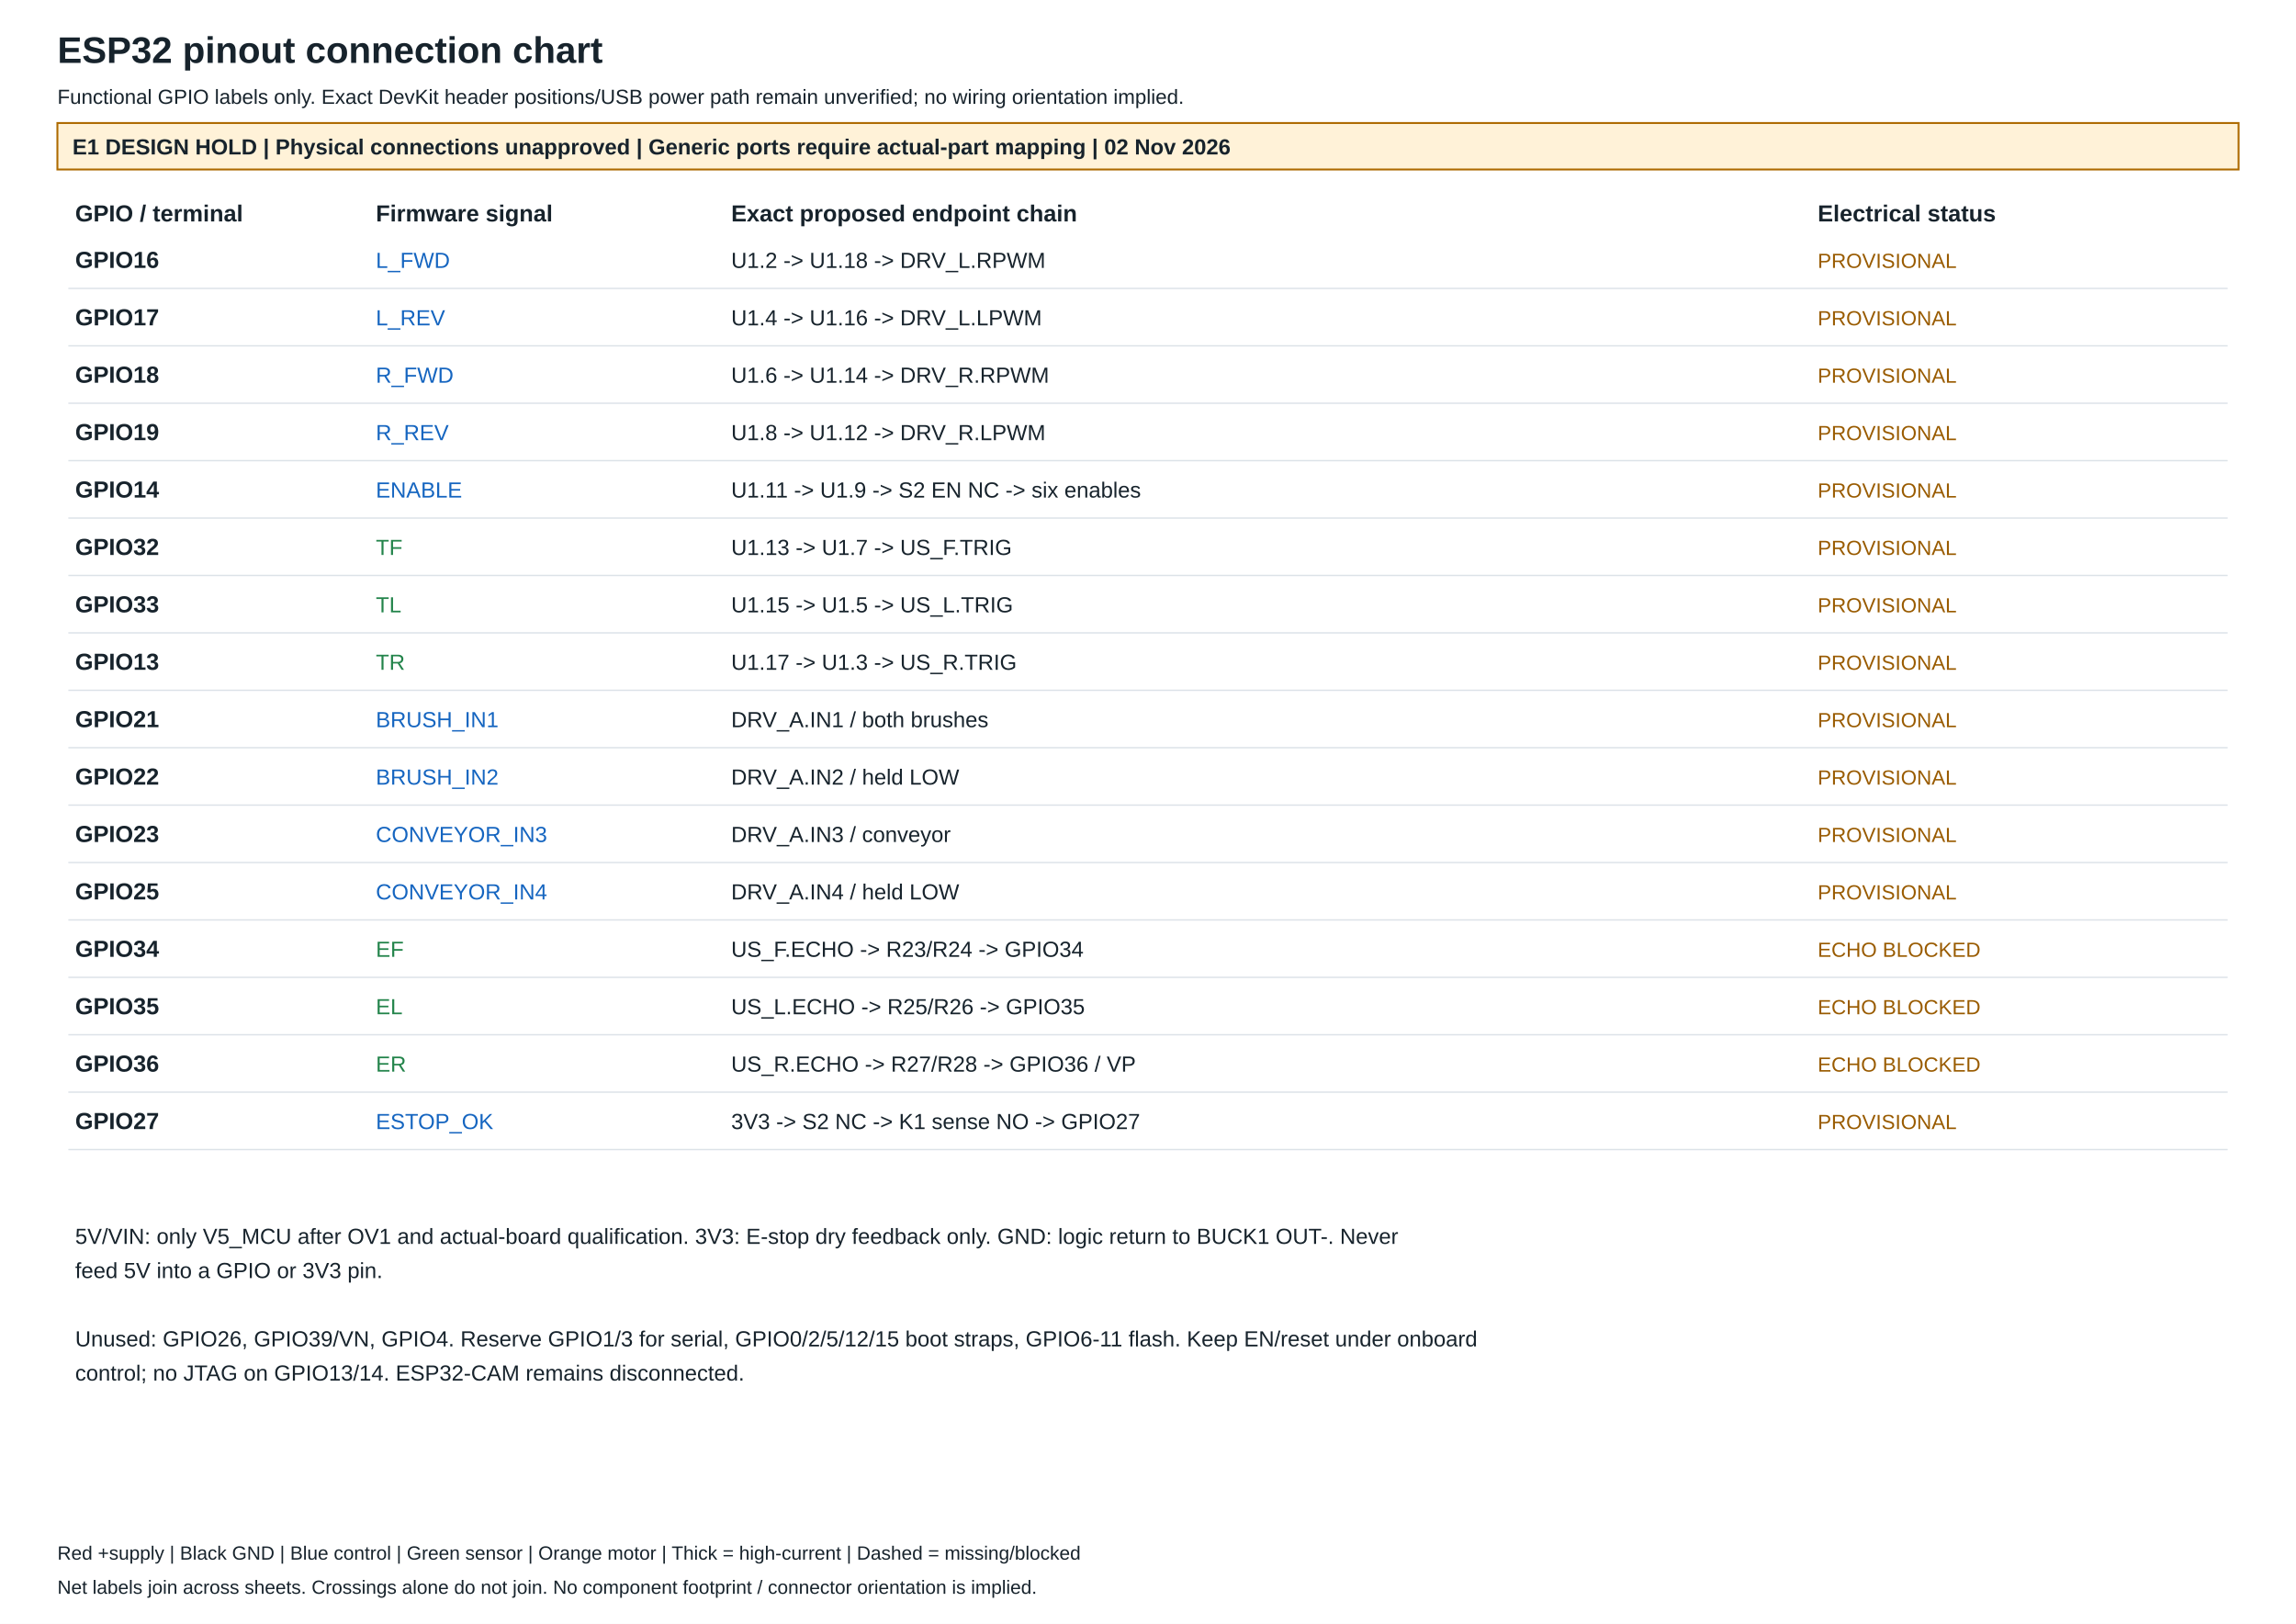
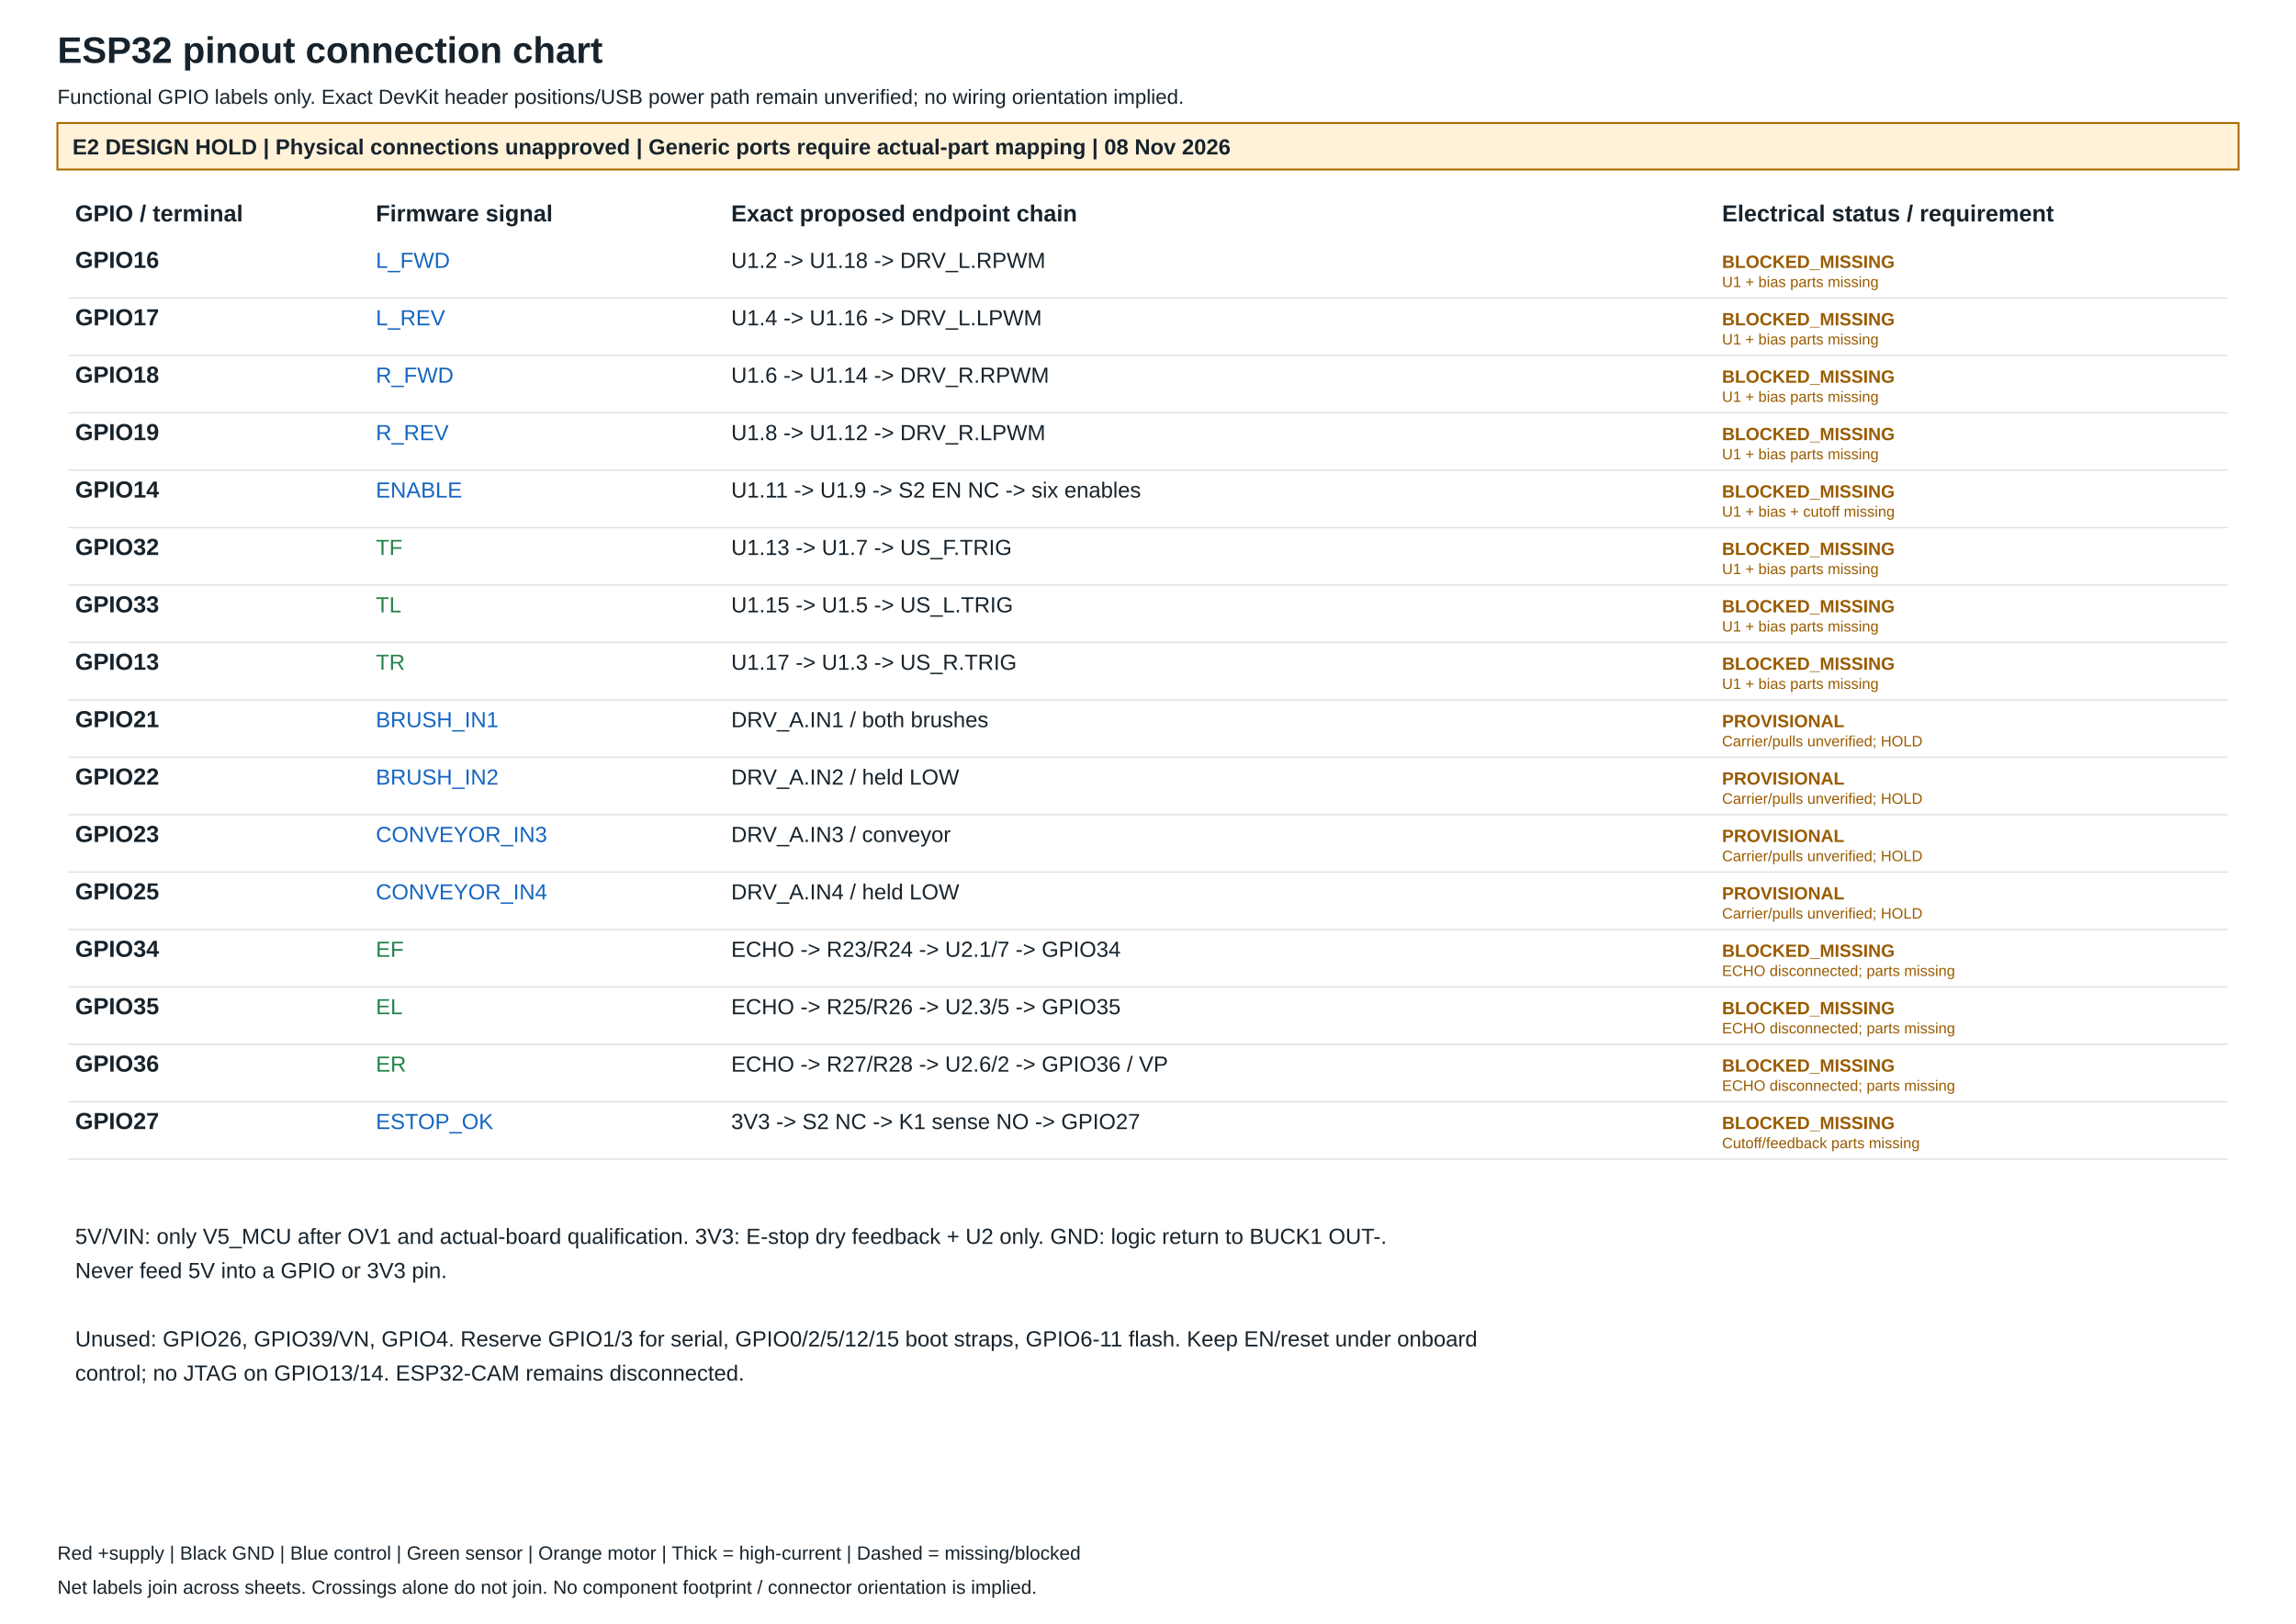
<svg xmlns="http://www.w3.org/2000/svg" width="420mm" height="297mm" viewBox="0 0 1680 1188">
  <rect width="1680" height="1188" fill="white" />
  <text x="42" y="46" font-family="Arial, sans-serif" font-size="27" font-weight="bold" fill="#17232c">ESP32 pinout connection chart</text>
  <text x="42" y="76" font-family="Arial, sans-serif" font-size="15" font-weight="normal" fill="#17232c">Functional GPIO labels only. Exact DevKit header positions/USB power path remain unverified; no wiring orientation implied.</text>
  <rect x="42" y="90" width="1596" height="34" fill="#fff2d8" stroke="#ad6a00" stroke-width="1.4" />
-   <text x="53" y="113" font-family="Arial, sans-serif" font-size="16" font-weight="bold" fill="#17232c">E1 DESIGN HOLD | Physical connections unapproved | Generic ports require actual-part mapping | 02 Nov 2026</text>
+   <text x="53" y="113" font-family="Arial, sans-serif" font-size="16" font-weight="bold" fill="#17232c">E2 DESIGN HOLD | Physical connections unapproved | Generic ports require actual-part mapping | 08 Nov 2026</text>
  <text x="42" y="1141" font-family="Arial, sans-serif" font-size="14" font-weight="normal" fill="#17232c">Red +supply | Black GND | Blue control | Green sensor | Orange motor | Thick = high-current | Dashed = missing/blocked</text>
  <text x="42" y="1166" font-family="Arial, sans-serif" font-size="14" font-weight="normal" fill="#17232c">Net labels join across sheets. Crossings alone do not join. No component footprint / connector orientation is implied.</text>
  <text x="55" y="162" font-family="Arial, sans-serif" font-size="17" font-weight="bold" fill="#17232c">GPIO / terminal</text>
  <text x="275" y="162" font-family="Arial, sans-serif" font-size="17" font-weight="bold" fill="#17232c">Firmware signal</text>
  <text x="535" y="162" font-family="Arial, sans-serif" font-size="17" font-weight="bold" fill="#17232c">Exact proposed endpoint chain</text>
-   <text x="1330" y="162" font-family="Arial, sans-serif" font-size="17" font-weight="bold" fill="#17232c">Electrical status</text>
-   <polyline points="50,211 1630,211" fill="none" stroke="#dce2e8" stroke-width="1" />
-   <text x="55" y="196" font-family="Arial, sans-serif" font-size="17" font-weight="bold" fill="#17232c">GPIO16</text>
-   <text x="275" y="196" font-family="Arial, sans-serif" font-size="16" font-weight="normal" fill="#1565c0">L_FWD</text>
-   <text x="535" y="196" font-family="Arial, sans-serif" font-size="16" font-weight="normal" fill="#17232c">U1.2 -&gt; U1.18 -&gt; DRV_L.RPWM</text>
-   <text x="1330" y="196" font-family="Arial, sans-serif" font-size="15" font-weight="normal" fill="#995b00">PROVISIONAL</text>
-   <polyline points="50,253 1630,253" fill="none" stroke="#dce2e8" stroke-width="1" />
-   <text x="55" y="238" font-family="Arial, sans-serif" font-size="17" font-weight="bold" fill="#17232c">GPIO17</text>
-   <text x="275" y="238" font-family="Arial, sans-serif" font-size="16" font-weight="normal" fill="#1565c0">L_REV</text>
-   <text x="535" y="238" font-family="Arial, sans-serif" font-size="16" font-weight="normal" fill="#17232c">U1.4 -&gt; U1.16 -&gt; DRV_L.LPWM</text>
-   <text x="1330" y="238" font-family="Arial, sans-serif" font-size="15" font-weight="normal" fill="#995b00">PROVISIONAL</text>
-   <polyline points="50,295 1630,295" fill="none" stroke="#dce2e8" stroke-width="1" />
-   <text x="55" y="280" font-family="Arial, sans-serif" font-size="17" font-weight="bold" fill="#17232c">GPIO18</text>
-   <text x="275" y="280" font-family="Arial, sans-serif" font-size="16" font-weight="normal" fill="#1565c0">R_FWD</text>
-   <text x="535" y="280" font-family="Arial, sans-serif" font-size="16" font-weight="normal" fill="#17232c">U1.6 -&gt; U1.14 -&gt; DRV_R.RPWM</text>
-   <text x="1330" y="280" font-family="Arial, sans-serif" font-size="15" font-weight="normal" fill="#995b00">PROVISIONAL</text>
-   <polyline points="50,337 1630,337" fill="none" stroke="#dce2e8" stroke-width="1" />
-   <text x="55" y="322" font-family="Arial, sans-serif" font-size="17" font-weight="bold" fill="#17232c">GPIO19</text>
-   <text x="275" y="322" font-family="Arial, sans-serif" font-size="16" font-weight="normal" fill="#1565c0">R_REV</text>
-   <text x="535" y="322" font-family="Arial, sans-serif" font-size="16" font-weight="normal" fill="#17232c">U1.8 -&gt; U1.12 -&gt; DRV_R.LPWM</text>
-   <text x="1330" y="322" font-family="Arial, sans-serif" font-size="15" font-weight="normal" fill="#995b00">PROVISIONAL</text>
-   <polyline points="50,379 1630,379" fill="none" stroke="#dce2e8" stroke-width="1" />
-   <text x="55" y="364" font-family="Arial, sans-serif" font-size="17" font-weight="bold" fill="#17232c">GPIO14</text>
-   <text x="275" y="364" font-family="Arial, sans-serif" font-size="16" font-weight="normal" fill="#1565c0">ENABLE</text>
-   <text x="535" y="364" font-family="Arial, sans-serif" font-size="16" font-weight="normal" fill="#17232c">U1.11 -&gt; U1.9 -&gt; S2 EN NC -&gt; six enables</text>
-   <text x="1330" y="364" font-family="Arial, sans-serif" font-size="15" font-weight="normal" fill="#995b00">PROVISIONAL</text>
-   <polyline points="50,421 1630,421" fill="none" stroke="#dce2e8" stroke-width="1" />
-   <text x="55" y="406" font-family="Arial, sans-serif" font-size="17" font-weight="bold" fill="#17232c">GPIO32</text>
-   <text x="275" y="406" font-family="Arial, sans-serif" font-size="16" font-weight="normal" fill="#23844b">TF</text>
-   <text x="535" y="406" font-family="Arial, sans-serif" font-size="16" font-weight="normal" fill="#17232c">U1.13 -&gt; U1.7 -&gt; US_F.TRIG</text>
-   <text x="1330" y="406" font-family="Arial, sans-serif" font-size="15" font-weight="normal" fill="#995b00">PROVISIONAL</text>
-   <polyline points="50,463 1630,463" fill="none" stroke="#dce2e8" stroke-width="1" />
-   <text x="55" y="448" font-family="Arial, sans-serif" font-size="17" font-weight="bold" fill="#17232c">GPIO33</text>
-   <text x="275" y="448" font-family="Arial, sans-serif" font-size="16" font-weight="normal" fill="#23844b">TL</text>
-   <text x="535" y="448" font-family="Arial, sans-serif" font-size="16" font-weight="normal" fill="#17232c">U1.15 -&gt; U1.5 -&gt; US_L.TRIG</text>
-   <text x="1330" y="448" font-family="Arial, sans-serif" font-size="15" font-weight="normal" fill="#995b00">PROVISIONAL</text>
-   <polyline points="50,505 1630,505" fill="none" stroke="#dce2e8" stroke-width="1" />
-   <text x="55" y="490" font-family="Arial, sans-serif" font-size="17" font-weight="bold" fill="#17232c">GPIO13</text>
-   <text x="275" y="490" font-family="Arial, sans-serif" font-size="16" font-weight="normal" fill="#23844b">TR</text>
-   <text x="535" y="490" font-family="Arial, sans-serif" font-size="16" font-weight="normal" fill="#17232c">U1.17 -&gt; U1.3 -&gt; US_R.TRIG</text>
-   <text x="1330" y="490" font-family="Arial, sans-serif" font-size="15" font-weight="normal" fill="#995b00">PROVISIONAL</text>
-   <polyline points="50,547 1630,547" fill="none" stroke="#dce2e8" stroke-width="1" />
-   <text x="55" y="532" font-family="Arial, sans-serif" font-size="17" font-weight="bold" fill="#17232c">GPIO21</text>
-   <text x="275" y="532" font-family="Arial, sans-serif" font-size="16" font-weight="normal" fill="#1565c0">BRUSH_IN1</text>
-   <text x="535" y="532" font-family="Arial, sans-serif" font-size="16" font-weight="normal" fill="#17232c">DRV_A.IN1 / both brushes</text>
-   <text x="1330" y="532" font-family="Arial, sans-serif" font-size="15" font-weight="normal" fill="#995b00">PROVISIONAL</text>
-   <polyline points="50,589 1630,589" fill="none" stroke="#dce2e8" stroke-width="1" />
-   <text x="55" y="574" font-family="Arial, sans-serif" font-size="17" font-weight="bold" fill="#17232c">GPIO22</text>
-   <text x="275" y="574" font-family="Arial, sans-serif" font-size="16" font-weight="normal" fill="#1565c0">BRUSH_IN2</text>
-   <text x="535" y="574" font-family="Arial, sans-serif" font-size="16" font-weight="normal" fill="#17232c">DRV_A.IN2 / held LOW</text>
-   <text x="1330" y="574" font-family="Arial, sans-serif" font-size="15" font-weight="normal" fill="#995b00">PROVISIONAL</text>
-   <polyline points="50,631 1630,631" fill="none" stroke="#dce2e8" stroke-width="1" />
-   <text x="55" y="616" font-family="Arial, sans-serif" font-size="17" font-weight="bold" fill="#17232c">GPIO23</text>
-   <text x="275" y="616" font-family="Arial, sans-serif" font-size="16" font-weight="normal" fill="#1565c0">CONVEYOR_IN3</text>
-   <text x="535" y="616" font-family="Arial, sans-serif" font-size="16" font-weight="normal" fill="#17232c">DRV_A.IN3 / conveyor</text>
-   <text x="1330" y="616" font-family="Arial, sans-serif" font-size="15" font-weight="normal" fill="#995b00">PROVISIONAL</text>
-   <polyline points="50,673 1630,673" fill="none" stroke="#dce2e8" stroke-width="1" />
-   <text x="55" y="658" font-family="Arial, sans-serif" font-size="17" font-weight="bold" fill="#17232c">GPIO25</text>
-   <text x="275" y="658" font-family="Arial, sans-serif" font-size="16" font-weight="normal" fill="#1565c0">CONVEYOR_IN4</text>
-   <text x="535" y="658" font-family="Arial, sans-serif" font-size="16" font-weight="normal" fill="#17232c">DRV_A.IN4 / held LOW</text>
-   <text x="1330" y="658" font-family="Arial, sans-serif" font-size="15" font-weight="normal" fill="#995b00">PROVISIONAL</text>
-   <polyline points="50,715 1630,715" fill="none" stroke="#dce2e8" stroke-width="1" />
-   <text x="55" y="700" font-family="Arial, sans-serif" font-size="17" font-weight="bold" fill="#17232c">GPIO34</text>
-   <text x="275" y="700" font-family="Arial, sans-serif" font-size="16" font-weight="normal" fill="#23844b">EF</text>
-   <text x="535" y="700" font-family="Arial, sans-serif" font-size="16" font-weight="normal" fill="#17232c">US_F.ECHO -&gt; R23/R24 -&gt; GPIO34</text>
-   <text x="1330" y="700" font-family="Arial, sans-serif" font-size="15" font-weight="normal" fill="#995b00">ECHO BLOCKED</text>
-   <polyline points="50,757 1630,757" fill="none" stroke="#dce2e8" stroke-width="1" />
-   <text x="55" y="742" font-family="Arial, sans-serif" font-size="17" font-weight="bold" fill="#17232c">GPIO35</text>
-   <text x="275" y="742" font-family="Arial, sans-serif" font-size="16" font-weight="normal" fill="#23844b">EL</text>
-   <text x="535" y="742" font-family="Arial, sans-serif" font-size="16" font-weight="normal" fill="#17232c">US_L.ECHO -&gt; R25/R26 -&gt; GPIO35</text>
-   <text x="1330" y="742" font-family="Arial, sans-serif" font-size="15" font-weight="normal" fill="#995b00">ECHO BLOCKED</text>
-   <polyline points="50,799 1630,799" fill="none" stroke="#dce2e8" stroke-width="1" />
-   <text x="55" y="784" font-family="Arial, sans-serif" font-size="17" font-weight="bold" fill="#17232c">GPIO36</text>
-   <text x="275" y="784" font-family="Arial, sans-serif" font-size="16" font-weight="normal" fill="#23844b">ER</text>
-   <text x="535" y="784" font-family="Arial, sans-serif" font-size="16" font-weight="normal" fill="#17232c">US_R.ECHO -&gt; R27/R28 -&gt; GPIO36 / VP</text>
-   <text x="1330" y="784" font-family="Arial, sans-serif" font-size="15" font-weight="normal" fill="#995b00">ECHO BLOCKED</text>
-   <polyline points="50,841 1630,841" fill="none" stroke="#dce2e8" stroke-width="1" />
-   <text x="55" y="826" font-family="Arial, sans-serif" font-size="17" font-weight="bold" fill="#17232c">GPIO27</text>
-   <text x="275" y="826" font-family="Arial, sans-serif" font-size="16" font-weight="normal" fill="#1565c0">ESTOP_OK</text>
-   <text x="535" y="826" font-family="Arial, sans-serif" font-size="16" font-weight="normal" fill="#17232c">3V3 -&gt; S2 NC -&gt; K1 sense NO -&gt; GPIO27</text>
-   <text x="1330" y="826" font-family="Arial, sans-serif" font-size="15" font-weight="normal" fill="#995b00">PROVISIONAL</text>
-   <text x="55" y="910" font-family="Arial, sans-serif" font-size="16" font-weight="normal" fill="#17232c">5V/VIN: only V5_MCU after OV1 and actual-board qualification. 3V3: E-stop dry feedback only. GND: logic return to BUCK1 OUT-. Never</text>
-   <text x="55" y="935" font-family="Arial, sans-serif" font-size="16" font-weight="normal" fill="#17232c">feed 5V into a GPIO or 3V3 pin.</text>
+   <text x="1260" y="162" font-family="Arial, sans-serif" font-size="17" font-weight="bold" fill="#17232c">Electrical status / requirement</text>
+   <g data-gpio="16" data-signal="L_FWD">
+     <polyline points="50,218 1630,218" fill="none" stroke="#dce2e8" stroke-width="1" />
+     <text x="55" y="196" font-family="Arial, sans-serif" font-size="17" font-weight="bold" fill="#17232c">GPIO16</text>
+     <text x="275" y="196" font-family="Arial, sans-serif" font-size="16" font-weight="normal" fill="#1565c0">L_FWD</text>
+     <text x="535" y="196" font-family="Arial, sans-serif" font-size="16" font-weight="normal" fill="#17232c">U1.2 -&gt; U1.18 -&gt; DRV_L.RPWM</text>
+     <text data-role="route-status" x="1260" y="196" font-family="Arial, sans-serif" font-size="13" font-weight="bold" fill="#995b00">BLOCKED_MISSING</text>
+     <text data-role="route-note" x="1260" y="210" font-family="Arial, sans-serif" font-size="11" font-weight="normal" fill="#995b00">U1 + bias parts missing</text>
+   </g>
+   <g data-gpio="17" data-signal="L_REV">
+     <polyline points="50,260 1630,260" fill="none" stroke="#dce2e8" stroke-width="1" />
+     <text x="55" y="238" font-family="Arial, sans-serif" font-size="17" font-weight="bold" fill="#17232c">GPIO17</text>
+     <text x="275" y="238" font-family="Arial, sans-serif" font-size="16" font-weight="normal" fill="#1565c0">L_REV</text>
+     <text x="535" y="238" font-family="Arial, sans-serif" font-size="16" font-weight="normal" fill="#17232c">U1.4 -&gt; U1.16 -&gt; DRV_L.LPWM</text>
+     <text data-role="route-status" x="1260" y="238" font-family="Arial, sans-serif" font-size="13" font-weight="bold" fill="#995b00">BLOCKED_MISSING</text>
+     <text data-role="route-note" x="1260" y="252" font-family="Arial, sans-serif" font-size="11" font-weight="normal" fill="#995b00">U1 + bias parts missing</text>
+   </g>
+   <g data-gpio="18" data-signal="R_FWD">
+     <polyline points="50,302 1630,302" fill="none" stroke="#dce2e8" stroke-width="1" />
+     <text x="55" y="280" font-family="Arial, sans-serif" font-size="17" font-weight="bold" fill="#17232c">GPIO18</text>
+     <text x="275" y="280" font-family="Arial, sans-serif" font-size="16" font-weight="normal" fill="#1565c0">R_FWD</text>
+     <text x="535" y="280" font-family="Arial, sans-serif" font-size="16" font-weight="normal" fill="#17232c">U1.6 -&gt; U1.14 -&gt; DRV_R.RPWM</text>
+     <text data-role="route-status" x="1260" y="280" font-family="Arial, sans-serif" font-size="13" font-weight="bold" fill="#995b00">BLOCKED_MISSING</text>
+     <text data-role="route-note" x="1260" y="294" font-family="Arial, sans-serif" font-size="11" font-weight="normal" fill="#995b00">U1 + bias parts missing</text>
+   </g>
+   <g data-gpio="19" data-signal="R_REV">
+     <polyline points="50,344 1630,344" fill="none" stroke="#dce2e8" stroke-width="1" />
+     <text x="55" y="322" font-family="Arial, sans-serif" font-size="17" font-weight="bold" fill="#17232c">GPIO19</text>
+     <text x="275" y="322" font-family="Arial, sans-serif" font-size="16" font-weight="normal" fill="#1565c0">R_REV</text>
+     <text x="535" y="322" font-family="Arial, sans-serif" font-size="16" font-weight="normal" fill="#17232c">U1.8 -&gt; U1.12 -&gt; DRV_R.LPWM</text>
+     <text data-role="route-status" x="1260" y="322" font-family="Arial, sans-serif" font-size="13" font-weight="bold" fill="#995b00">BLOCKED_MISSING</text>
+     <text data-role="route-note" x="1260" y="336" font-family="Arial, sans-serif" font-size="11" font-weight="normal" fill="#995b00">U1 + bias parts missing</text>
+   </g>
+   <g data-gpio="14" data-signal="ENABLE">
+     <polyline points="50,386 1630,386" fill="none" stroke="#dce2e8" stroke-width="1" />
+     <text x="55" y="364" font-family="Arial, sans-serif" font-size="17" font-weight="bold" fill="#17232c">GPIO14</text>
+     <text x="275" y="364" font-family="Arial, sans-serif" font-size="16" font-weight="normal" fill="#1565c0">ENABLE</text>
+     <text x="535" y="364" font-family="Arial, sans-serif" font-size="16" font-weight="normal" fill="#17232c">U1.11 -&gt; U1.9 -&gt; S2 EN NC -&gt; six enables</text>
+     <text data-role="route-status" x="1260" y="364" font-family="Arial, sans-serif" font-size="13" font-weight="bold" fill="#995b00">BLOCKED_MISSING</text>
+     <text data-role="route-note" x="1260" y="378" font-family="Arial, sans-serif" font-size="11" font-weight="normal" fill="#995b00">U1 + bias + cutoff missing</text>
+   </g>
+   <g data-gpio="32" data-signal="TF">
+     <polyline points="50,428 1630,428" fill="none" stroke="#dce2e8" stroke-width="1" />
+     <text x="55" y="406" font-family="Arial, sans-serif" font-size="17" font-weight="bold" fill="#17232c">GPIO32</text>
+     <text x="275" y="406" font-family="Arial, sans-serif" font-size="16" font-weight="normal" fill="#23844b">TF</text>
+     <text x="535" y="406" font-family="Arial, sans-serif" font-size="16" font-weight="normal" fill="#17232c">U1.13 -&gt; U1.7 -&gt; US_F.TRIG</text>
+     <text data-role="route-status" x="1260" y="406" font-family="Arial, sans-serif" font-size="13" font-weight="bold" fill="#995b00">BLOCKED_MISSING</text>
+     <text data-role="route-note" x="1260" y="420" font-family="Arial, sans-serif" font-size="11" font-weight="normal" fill="#995b00">U1 + bias parts missing</text>
+   </g>
+   <g data-gpio="33" data-signal="TL">
+     <polyline points="50,470 1630,470" fill="none" stroke="#dce2e8" stroke-width="1" />
+     <text x="55" y="448" font-family="Arial, sans-serif" font-size="17" font-weight="bold" fill="#17232c">GPIO33</text>
+     <text x="275" y="448" font-family="Arial, sans-serif" font-size="16" font-weight="normal" fill="#23844b">TL</text>
+     <text x="535" y="448" font-family="Arial, sans-serif" font-size="16" font-weight="normal" fill="#17232c">U1.15 -&gt; U1.5 -&gt; US_L.TRIG</text>
+     <text data-role="route-status" x="1260" y="448" font-family="Arial, sans-serif" font-size="13" font-weight="bold" fill="#995b00">BLOCKED_MISSING</text>
+     <text data-role="route-note" x="1260" y="462" font-family="Arial, sans-serif" font-size="11" font-weight="normal" fill="#995b00">U1 + bias parts missing</text>
+   </g>
+   <g data-gpio="13" data-signal="TR">
+     <polyline points="50,512 1630,512" fill="none" stroke="#dce2e8" stroke-width="1" />
+     <text x="55" y="490" font-family="Arial, sans-serif" font-size="17" font-weight="bold" fill="#17232c">GPIO13</text>
+     <text x="275" y="490" font-family="Arial, sans-serif" font-size="16" font-weight="normal" fill="#23844b">TR</text>
+     <text x="535" y="490" font-family="Arial, sans-serif" font-size="16" font-weight="normal" fill="#17232c">U1.17 -&gt; U1.3 -&gt; US_R.TRIG</text>
+     <text data-role="route-status" x="1260" y="490" font-family="Arial, sans-serif" font-size="13" font-weight="bold" fill="#995b00">BLOCKED_MISSING</text>
+     <text data-role="route-note" x="1260" y="504" font-family="Arial, sans-serif" font-size="11" font-weight="normal" fill="#995b00">U1 + bias parts missing</text>
+   </g>
+   <g data-gpio="21" data-signal="BRUSH_IN1">
+     <polyline points="50,554 1630,554" fill="none" stroke="#dce2e8" stroke-width="1" />
+     <text x="55" y="532" font-family="Arial, sans-serif" font-size="17" font-weight="bold" fill="#17232c">GPIO21</text>
+     <text x="275" y="532" font-family="Arial, sans-serif" font-size="16" font-weight="normal" fill="#1565c0">BRUSH_IN1</text>
+     <text x="535" y="532" font-family="Arial, sans-serif" font-size="16" font-weight="normal" fill="#17232c">DRV_A.IN1 / both brushes</text>
+     <text data-role="route-status" x="1260" y="532" font-family="Arial, sans-serif" font-size="13" font-weight="bold" fill="#995b00">PROVISIONAL</text>
+     <text data-role="route-note" x="1260" y="546" font-family="Arial, sans-serif" font-size="11" font-weight="normal" fill="#995b00">Carrier/pulls unverified; HOLD</text>
+   </g>
+   <g data-gpio="22" data-signal="BRUSH_IN2">
+     <polyline points="50,596 1630,596" fill="none" stroke="#dce2e8" stroke-width="1" />
+     <text x="55" y="574" font-family="Arial, sans-serif" font-size="17" font-weight="bold" fill="#17232c">GPIO22</text>
+     <text x="275" y="574" font-family="Arial, sans-serif" font-size="16" font-weight="normal" fill="#1565c0">BRUSH_IN2</text>
+     <text x="535" y="574" font-family="Arial, sans-serif" font-size="16" font-weight="normal" fill="#17232c">DRV_A.IN2 / held LOW</text>
+     <text data-role="route-status" x="1260" y="574" font-family="Arial, sans-serif" font-size="13" font-weight="bold" fill="#995b00">PROVISIONAL</text>
+     <text data-role="route-note" x="1260" y="588" font-family="Arial, sans-serif" font-size="11" font-weight="normal" fill="#995b00">Carrier/pulls unverified; HOLD</text>
+   </g>
+   <g data-gpio="23" data-signal="CONVEYOR_IN3">
+     <polyline points="50,638 1630,638" fill="none" stroke="#dce2e8" stroke-width="1" />
+     <text x="55" y="616" font-family="Arial, sans-serif" font-size="17" font-weight="bold" fill="#17232c">GPIO23</text>
+     <text x="275" y="616" font-family="Arial, sans-serif" font-size="16" font-weight="normal" fill="#1565c0">CONVEYOR_IN3</text>
+     <text x="535" y="616" font-family="Arial, sans-serif" font-size="16" font-weight="normal" fill="#17232c">DRV_A.IN3 / conveyor</text>
+     <text data-role="route-status" x="1260" y="616" font-family="Arial, sans-serif" font-size="13" font-weight="bold" fill="#995b00">PROVISIONAL</text>
+     <text data-role="route-note" x="1260" y="630" font-family="Arial, sans-serif" font-size="11" font-weight="normal" fill="#995b00">Carrier/pulls unverified; HOLD</text>
+   </g>
+   <g data-gpio="25" data-signal="CONVEYOR_IN4">
+     <polyline points="50,680 1630,680" fill="none" stroke="#dce2e8" stroke-width="1" />
+     <text x="55" y="658" font-family="Arial, sans-serif" font-size="17" font-weight="bold" fill="#17232c">GPIO25</text>
+     <text x="275" y="658" font-family="Arial, sans-serif" font-size="16" font-weight="normal" fill="#1565c0">CONVEYOR_IN4</text>
+     <text x="535" y="658" font-family="Arial, sans-serif" font-size="16" font-weight="normal" fill="#17232c">DRV_A.IN4 / held LOW</text>
+     <text data-role="route-status" x="1260" y="658" font-family="Arial, sans-serif" font-size="13" font-weight="bold" fill="#995b00">PROVISIONAL</text>
+     <text data-role="route-note" x="1260" y="672" font-family="Arial, sans-serif" font-size="11" font-weight="normal" fill="#995b00">Carrier/pulls unverified; HOLD</text>
+   </g>
+   <g data-gpio="34" data-signal="EF">
+     <polyline points="50,722 1630,722" fill="none" stroke="#dce2e8" stroke-width="1" />
+     <text x="55" y="700" font-family="Arial, sans-serif" font-size="17" font-weight="bold" fill="#17232c">GPIO34</text>
+     <text x="275" y="700" font-family="Arial, sans-serif" font-size="16" font-weight="normal" fill="#23844b">EF</text>
+     <text x="535" y="700" font-family="Arial, sans-serif" font-size="16" font-weight="normal" fill="#17232c">ECHO -&gt; R23/R24 -&gt; U2.1/7 -&gt; GPIO34</text>
+     <text data-role="route-status" x="1260" y="700" font-family="Arial, sans-serif" font-size="13" font-weight="bold" fill="#995b00">BLOCKED_MISSING</text>
+     <text data-role="route-note" x="1260" y="714" font-family="Arial, sans-serif" font-size="11" font-weight="normal" fill="#995b00">ECHO disconnected; parts missing</text>
+   </g>
+   <g data-gpio="35" data-signal="EL">
+     <polyline points="50,764 1630,764" fill="none" stroke="#dce2e8" stroke-width="1" />
+     <text x="55" y="742" font-family="Arial, sans-serif" font-size="17" font-weight="bold" fill="#17232c">GPIO35</text>
+     <text x="275" y="742" font-family="Arial, sans-serif" font-size="16" font-weight="normal" fill="#23844b">EL</text>
+     <text x="535" y="742" font-family="Arial, sans-serif" font-size="16" font-weight="normal" fill="#17232c">ECHO -&gt; R25/R26 -&gt; U2.3/5 -&gt; GPIO35</text>
+     <text data-role="route-status" x="1260" y="742" font-family="Arial, sans-serif" font-size="13" font-weight="bold" fill="#995b00">BLOCKED_MISSING</text>
+     <text data-role="route-note" x="1260" y="756" font-family="Arial, sans-serif" font-size="11" font-weight="normal" fill="#995b00">ECHO disconnected; parts missing</text>
+   </g>
+   <g data-gpio="36" data-signal="ER">
+     <polyline points="50,806 1630,806" fill="none" stroke="#dce2e8" stroke-width="1" />
+     <text x="55" y="784" font-family="Arial, sans-serif" font-size="17" font-weight="bold" fill="#17232c">GPIO36</text>
+     <text x="275" y="784" font-family="Arial, sans-serif" font-size="16" font-weight="normal" fill="#23844b">ER</text>
+     <text x="535" y="784" font-family="Arial, sans-serif" font-size="16" font-weight="normal" fill="#17232c">ECHO -&gt; R27/R28 -&gt; U2.6/2 -&gt; GPIO36 / VP</text>
+     <text data-role="route-status" x="1260" y="784" font-family="Arial, sans-serif" font-size="13" font-weight="bold" fill="#995b00">BLOCKED_MISSING</text>
+     <text data-role="route-note" x="1260" y="798" font-family="Arial, sans-serif" font-size="11" font-weight="normal" fill="#995b00">ECHO disconnected; parts missing</text>
+   </g>
+   <g data-gpio="27" data-signal="ESTOP_OK">
+     <polyline points="50,848 1630,848" fill="none" stroke="#dce2e8" stroke-width="1" />
+     <text x="55" y="826" font-family="Arial, sans-serif" font-size="17" font-weight="bold" fill="#17232c">GPIO27</text>
+     <text x="275" y="826" font-family="Arial, sans-serif" font-size="16" font-weight="normal" fill="#1565c0">ESTOP_OK</text>
+     <text x="535" y="826" font-family="Arial, sans-serif" font-size="16" font-weight="normal" fill="#17232c">3V3 -&gt; S2 NC -&gt; K1 sense NO -&gt; GPIO27</text>
+     <text data-role="route-status" x="1260" y="826" font-family="Arial, sans-serif" font-size="13" font-weight="bold" fill="#995b00">BLOCKED_MISSING</text>
+     <text data-role="route-note" x="1260" y="840" font-family="Arial, sans-serif" font-size="11" font-weight="normal" fill="#995b00">Cutoff/feedback parts missing</text>
+   </g>
+   <text x="55" y="910" font-family="Arial, sans-serif" font-size="16" font-weight="normal" fill="#17232c">5V/VIN: only V5_MCU after OV1 and actual-board qualification. 3V3: E-stop dry feedback + U2 only. GND: logic return to BUCK1 OUT-.</text>
+   <text x="55" y="935" font-family="Arial, sans-serif" font-size="16" font-weight="normal" fill="#17232c">Never feed 5V into a GPIO or 3V3 pin.</text>
  <text x="55" y="985" font-family="Arial, sans-serif" font-size="16" font-weight="normal" fill="#17232c">Unused: GPIO26, GPIO39/VN, GPIO4. Reserve GPIO1/3 for serial, GPIO0/2/5/12/15 boot straps, GPIO6-11 flash. Keep EN/reset under onboard</text>
  <text x="55" y="1010" font-family="Arial, sans-serif" font-size="16" font-weight="normal" fill="#17232c">control; no JTAG on GPIO13/14. ESP32-CAM remains disconnected.</text>
</svg>
